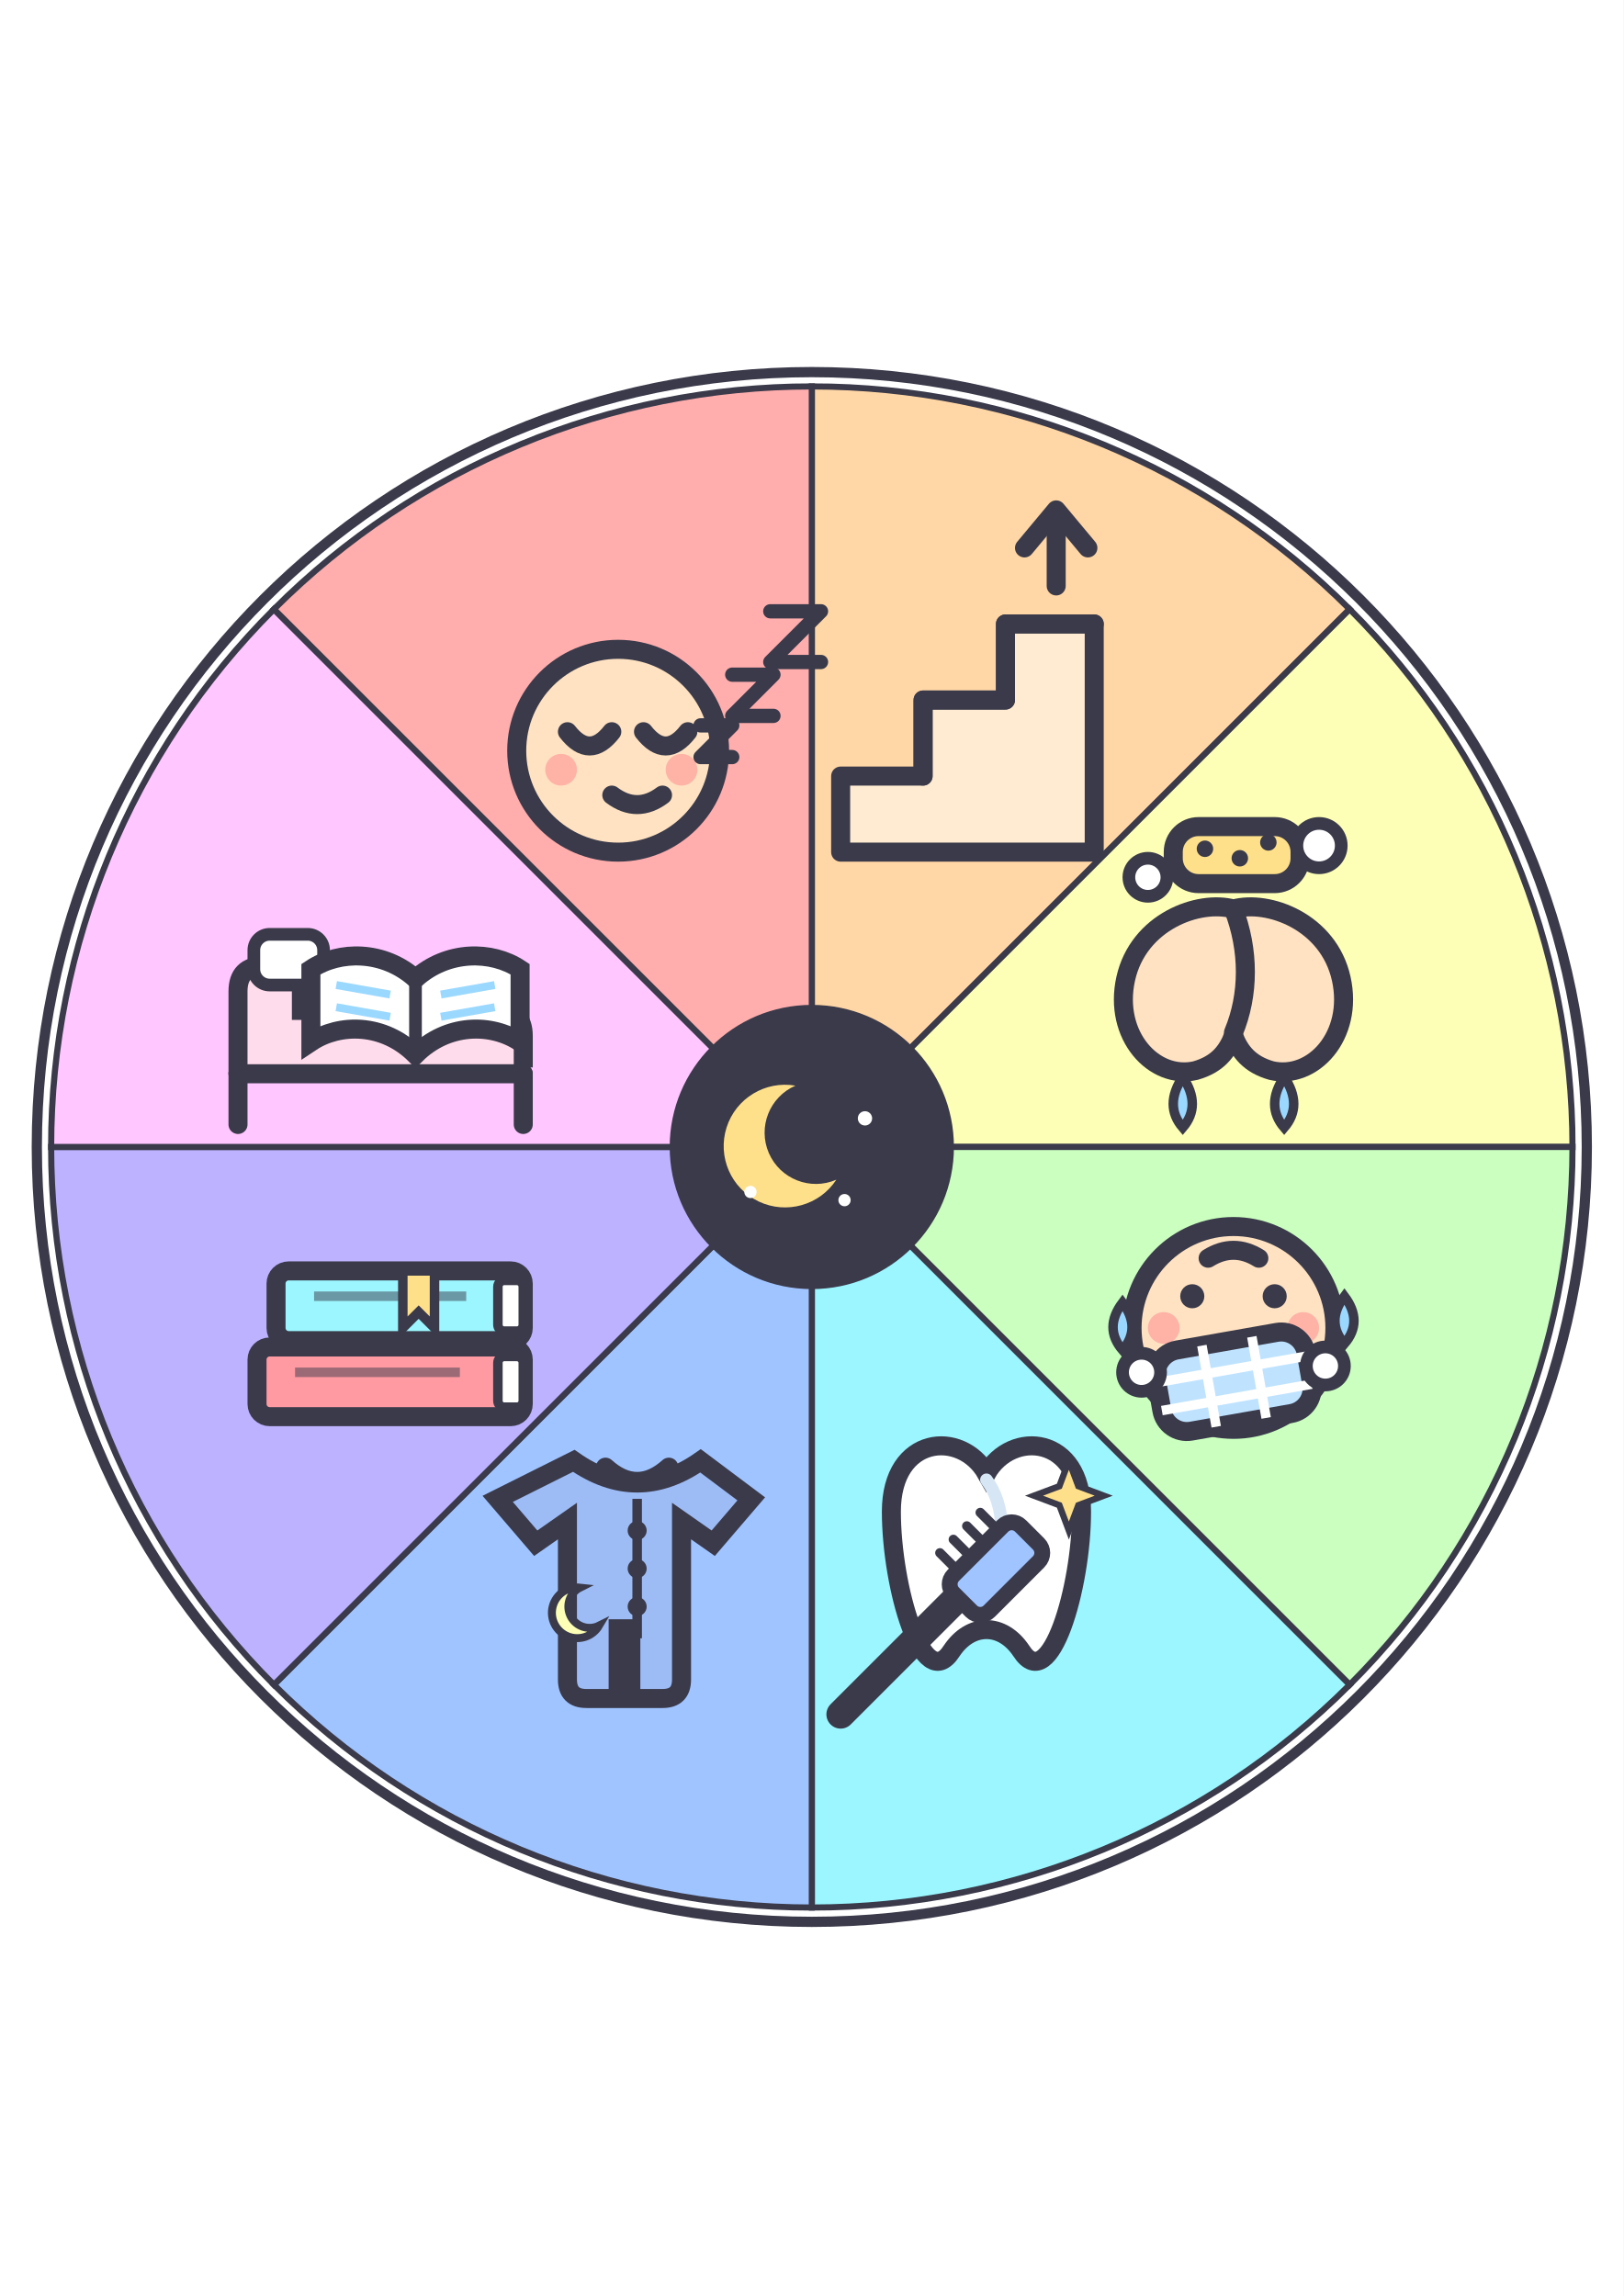
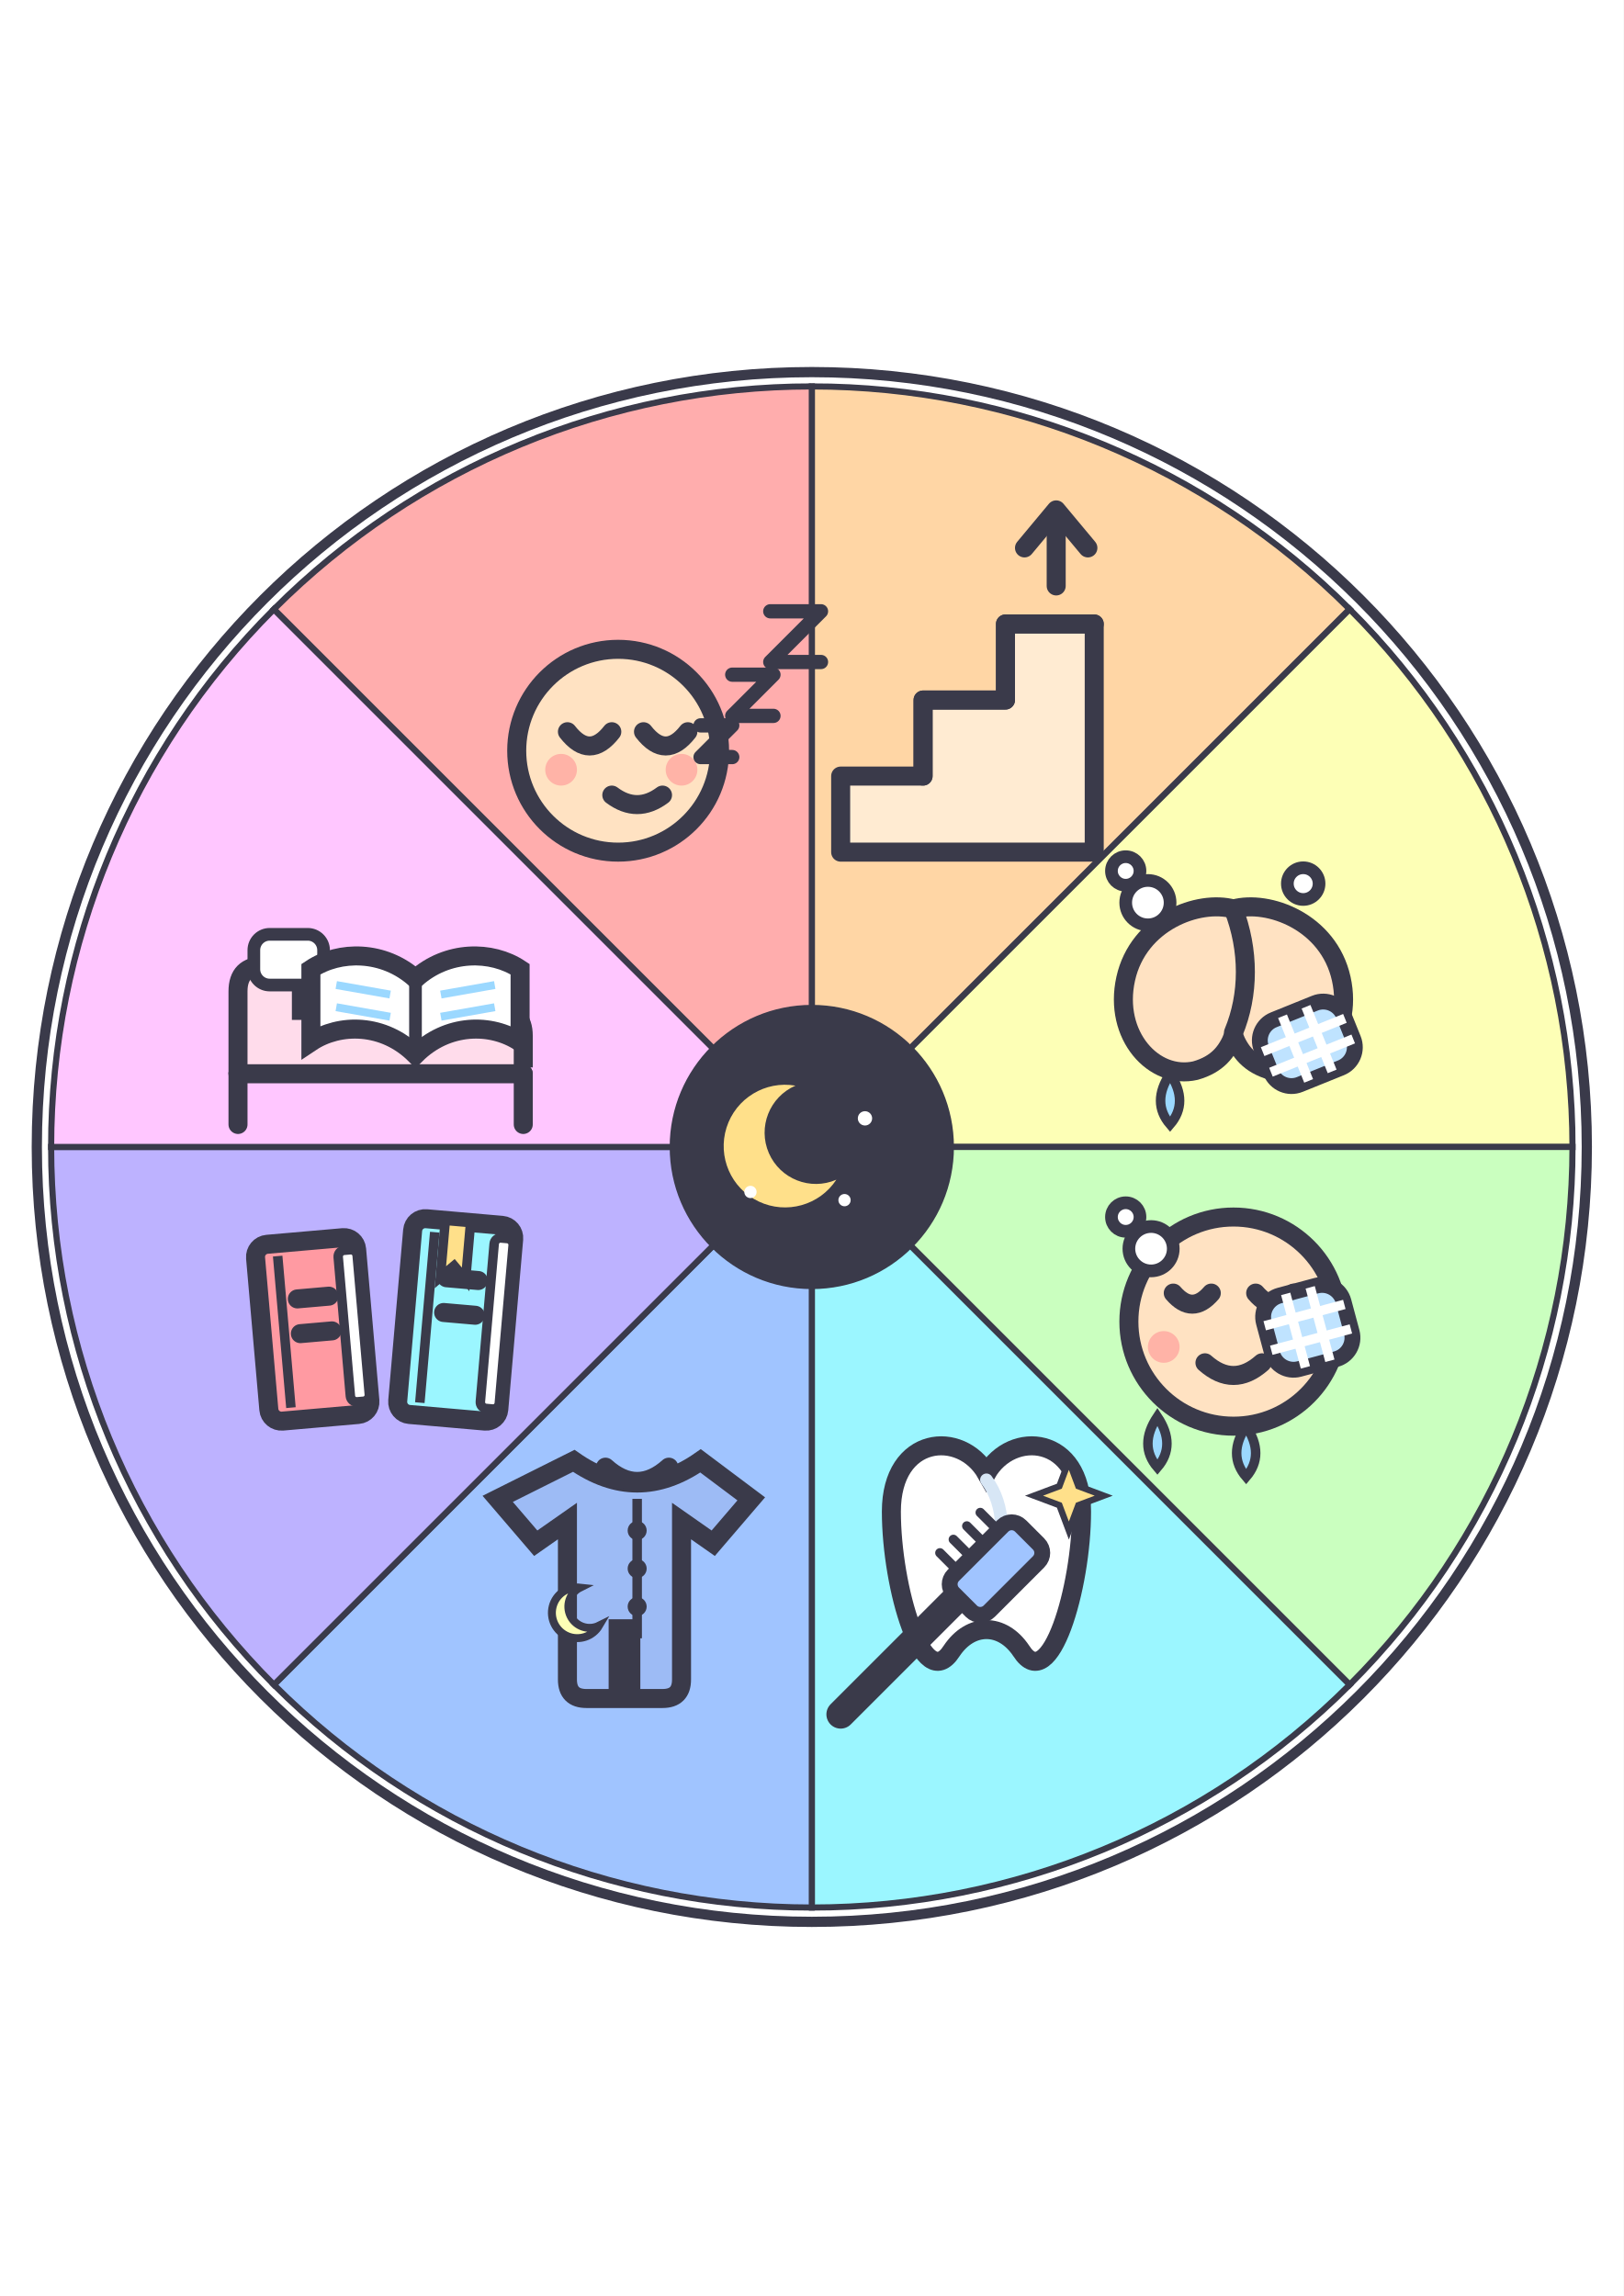
<svg xmlns="http://www.w3.org/2000/svg" width="794" height="1123" viewBox="0 0 794 1123" font-family="DejaVu Sans">
  <rect width="794" height="1123" fill="#FFFFFF" />
  <circle cx="397" cy="561" r="379" fill="#fff" stroke="#3A3A4A" stroke-width="5" />
  <path d="M 397.00 561.00 L 397.00 189.00 A 372.00 372.00 0 0 1 660.04 297.96 Z" fill="#FFD6A5" stroke="#3A3A4A" stroke-width="3" />
  <g transform="translate(482.41,354.79) scale(1.55)">
    <path d="M -46 40 L -46 16 L -20 16 L -20 -8 L 6 -8 L 6 -32 L 34 -32 L 34 40 Z" fill="#FFEBD2" stroke="#3A3A4A" stroke-width="6" stroke-linejoin="round" />
    <polyline points="-20,16 -20,-8 6,-8 6,-32 34,-32" fill="none" stroke="#3A3A4A" stroke-width="6" stroke-linecap="round" stroke-linejoin="round" />
    <line x1="22" y1="-44" x2="22" y2="-66" fill="none" stroke="#3A3A4A" stroke-width="6" stroke-linecap="round" stroke-linejoin="round" />
    <polyline points="12,-56 22,-68 32,-56" fill="none" stroke="#3A3A4A" stroke-width="6" stroke-linecap="round" stroke-linejoin="round" />
  </g>
  <path d="M 397.00 561.00 L 660.04 297.96 A 372.00 372.00 0 0 1 769.00 561.00 Z" fill="#FDFFB6" stroke="#3A3A4A" stroke-width="3" />
  <g transform="translate(603.21,475.59) scale(1.55)">
    <path d="M 0 -20 C -11 -23 -30 -16 -34 2 C -38 20 -25 34 -12 31 C -5 29 -2 25 0 20 C 2 25 5 29 12 31 C 25 34 38 20 34 2 C 30 -16 11 -23 0 -20 Z" fill="#FFE2C2" stroke="#3A3A4A" stroke-width="6" />
    <path d="M 0 -20 C 5 -7 5 7 0 19" fill="none" stroke="#3A3A4A" stroke-width="6" stroke-linecap="round" stroke-linejoin="round" />
-     <rect x="-19" y="-46" width="40" height="18" rx="8" fill="#FFE08A" stroke="#3A3A4A" stroke-width="6" />
-     <circle cx="-9" cy="-39" r="2.6" fill="#3A3A4A" />
-     <circle cx="2" cy="-36" r="2.6" fill="#3A3A4A" />
-     <circle cx="11" cy="-41" r="2.6" fill="#3A3A4A" />
-     <circle cx="27" cy="-40" r="7" fill="#fff" stroke="#3A3A4A" stroke-width="4" />
-     <circle cx="-27" cy="-30" r="6" fill="#fff" stroke="#3A3A4A" stroke-width="4" />
-     <path d="M -16 33 q 6 9 0 16 q -6 -7 0 -16 Z" fill="#9BD8FF" stroke="#3A3A4A" stroke-width="3" />
-     <path d="M 16 33 q 6 9 0 16 q -6 -7 0 -16 Z" fill="#9BD8FF" stroke="#3A3A4A" stroke-width="3" />
+     <g transform="rotate(-22 22 22)">
+       <rect x="9" y="12" width="28" height="22" rx="7" fill="#BFE3FF" stroke="#3A3A4A" stroke-width="5" />
+       <line x1="9" y1="20" x2="37" y2="20" stroke="#fff" stroke-width="3" />
+       <line x1="9" y1="27" x2="37" y2="27" stroke="#fff" stroke-width="3" />
+       <line x1="19" y1="12" x2="19" y2="34" stroke="#fff" stroke-width="3" />
+       <line x1="27" y1="12" x2="27" y2="34" stroke="#fff" stroke-width="3" />
+     </g>
+     <circle cx="-27" cy="-22" r="7" fill="#fff" stroke="#3A3A4A" stroke-width="4" />
+     <circle cx="-34" cy="-32" r="4.5" fill="#fff" stroke="#3A3A4A" stroke-width="4" />
+     <circle cx="22" cy="-28" r="5" fill="#fff" stroke="#3A3A4A" stroke-width="4" />
+     <path d="M -20 32 q 6 9 0 16 q -6 -7 0 -16 Z" fill="#9BD8FF" stroke="#3A3A4A" stroke-width="3" />
  </g>
  <path d="M 397.00 561.00 L 769.00 561.00 A 372.00 372.00 0 0 1 660.04 824.04 Z" fill="#CAFFBF" stroke="#3A3A4A" stroke-width="3" />
  <g transform="translate(603.21,646.41) scale(1.55)">
-     <circle cx="0" cy="2" r="32" fill="#FFE2C2" stroke="#3A3A4A" stroke-width="6" />
-     <circle cx="-13" cy="-8" r="3.8" fill="#3A3A4A" />
-     <circle cx="13" cy="-8" r="3.8" fill="#3A3A4A" />
-     <path d="M -8 -20 q 8 -5 16 0" fill="none" stroke="#3A3A4A" stroke-width="6" stroke-linecap="round" stroke-linejoin="round" />
-     <circle cx="-22" cy="2" r="5" fill="#FFB3A7" />
-     <circle cx="22" cy="2" r="5" fill="#FFB3A7" />
-     <g transform="rotate(-10 0 18)">
-       <rect x="-24" y="6" width="48" height="26" rx="8" fill="#BFE3FF" stroke="#3A3A4A" stroke-width="6" />
-       <line x1="-24" y1="15" x2="24" y2="15" stroke="#fff" stroke-width="3" />
-       <line x1="-24" y1="24" x2="24" y2="24" stroke="#fff" stroke-width="3" />
-       <line x1="-8" y1="6" x2="-8" y2="32" stroke="#fff" stroke-width="3" />
-       <line x1="8" y1="6" x2="8" y2="32" stroke="#fff" stroke-width="3" />
+     <circle cx="0" cy="0" r="33" fill="#FFE2C2" stroke="#3A3A4A" stroke-width="6" />
+     <path d="M -19 -9 q 6 7 12 0" fill="none" stroke="#3A3A4A" stroke-width="6" stroke-linecap="round" stroke-linejoin="round" />
+     <path d="M 7 -9 q 6 7 12 0" fill="none" stroke="#3A3A4A" stroke-width="6" stroke-linecap="round" stroke-linejoin="round" />
+     <circle cx="-22" cy="8" r="5" fill="#FFB3A7" />
+     <circle cx="22" cy="8" r="5" fill="#FFB3A7" />
+     <path d="M -9 13 q 9 8 18 0" fill="none" stroke="#3A3A4A" stroke-width="6" stroke-linecap="round" stroke-linejoin="round" />
+     <g transform="rotate(-15 23 4)">
+       <rect x="11" y="-10" width="26" height="24" rx="7" fill="#BFE3FF" stroke="#3A3A4A" stroke-width="5" />
+       <line x1="11" y1="-2" x2="37" y2="-2" stroke="#fff" stroke-width="3" />
+       <line x1="11" y1="6" x2="37" y2="6" stroke="#fff" stroke-width="3" />
+       <line x1="20" y1="-10" x2="20" y2="14" stroke="#fff" stroke-width="3" />
+       <line x1="28" y1="-10" x2="28" y2="14" stroke="#fff" stroke-width="3" />
    </g>
-     <circle cx="-29" cy="16" r="6" fill="#fff" stroke="#3A3A4A" stroke-width="4" />
-     <circle cx="29" cy="14" r="6" fill="#fff" stroke="#3A3A4A" stroke-width="4" />
-     <path d="M -35 -6 q 6 8 0 15 q -6 -7 0 -15 Z" fill="#9BD8FF" stroke="#3A3A4A" stroke-width="3" />
-     <path d="M 35 -8 q 6 8 0 15 q -6 -7 0 -15 Z" fill="#9BD8FF" stroke="#3A3A4A" stroke-width="3" />
+     <circle cx="-26" cy="-23" r="7" fill="#fff" stroke="#3A3A4A" stroke-width="4" />
+     <circle cx="-34" cy="-33" r="4.5" fill="#fff" stroke="#3A3A4A" stroke-width="4" />
+     <path d="M -24 30 q 6 9 0 16 q -6 -7 0 -16 Z" fill="#9BD8FF" stroke="#3A3A4A" stroke-width="3" />
+     <path d="M 4 33 q 6 9 0 16 q -6 -7 0 -16 Z" fill="#9BD8FF" stroke="#3A3A4A" stroke-width="3" />
  </g>
  <path d="M 397.00 561.00 L 660.04 824.04 A 372.00 372.00 0 0 1 397.00 933.00 Z" fill="#9BF6FF" stroke="#3A3A4A" stroke-width="3" />
  <g transform="translate(482.41,767.21) scale(1.55)">
    <path d="M -30 -18 C -30 -42 -8 -44 0 -30 C 8 -44 30 -42 30 -18 C 30 6 20 40 11 26 C 5 17 -5 17 -11 26 C -20 40 -30 6 -30 -18 Z" fill="#fff" stroke="#3A3A4A" stroke-width="6" />
    <path d="M 0 -28 C 6 -20 6 -8 2 2" fill="none" stroke="#D7E6F5" stroke-width="4" stroke-linecap="round" />
    <line x1="-46" y1="46" x2="-10" y2="10" stroke="#3A3A4A" stroke-width="9" stroke-linecap="round" />
    <rect x="-12" y="-8" width="30" height="16" rx="4" transform="rotate(-45 3 0)" fill="#A0C4FF" stroke="#3A3A4A" stroke-width="5" />
    <g transform="rotate(-45 3 0)">
      <line x1="-6" y1="-8" x2="-6" y2="-16" stroke="#3A3A4A" stroke-width="3" stroke-linecap="round" />
      <line x1="0" y1="-8" x2="0" y2="-16" stroke="#3A3A4A" stroke-width="3" stroke-linecap="round" />
      <line x1="6" y1="-8" x2="6" y2="-16" stroke="#3A3A4A" stroke-width="3" stroke-linecap="round" />
      <line x1="12" y1="-8" x2="12" y2="-16" stroke="#3A3A4A" stroke-width="3" stroke-linecap="round" />
    </g>
    <path d="M 26 -34 l 3 8 l 8 3 l -8 3 l -3 8 l -3 -8 l -8 -3 l 8 -3 Z" fill="#FFE08A" stroke="#3A3A4A" stroke-width="2" />
  </g>
  <path d="M 397.00 561.00 L 397.00 933.00 A 372.00 372.00 0 0 1 133.96 824.04 Z" fill="#A0C4FF" stroke="#3A3A4A" stroke-width="3" />
  <g transform="translate(311.59,767.21) scale(1.55)">
    <path d="M -20 -34 q 20 14 40 0 l 16 12 l -12 14 l -10 -7 l 0 50 q 0 6 -6 6 l -10 0 0 -22 -4 0 0 22 -10 0 q -6 0 -6 -6 l 0 -50 l -10 7 l -12 -14 Z" fill="#9DBBF5" stroke="#3A3A4A" stroke-width="6" />
    <path d="M -10 -32 q 10 9 20 0" fill="none" stroke="#3A3A4A" stroke-width="6" stroke-linecap="round" stroke-linejoin="round" />
    <line x1="0" y1="-22" x2="0" y2="22" stroke="#3A3A4A" stroke-width="3" />
    <circle cx="0" cy="-12" r="3" fill="#3A3A4A" />
    <circle cx="0" cy="0" r="3" fill="#3A3A4A" />
    <circle cx="0" cy="12" r="3" fill="#3A3A4A" />
    <path d="M -18 6 a 8 8 0 1 0 6 12 a 6.5 6.5 0 1 1 -6 -12 Z" fill="#FDFFB6" stroke="#3A3A4A" stroke-width="2.5" />
  </g>
  <path d="M 397.00 561.00 L 133.96 824.04 A 372.00 372.00 0 0 1 25.00 561.00 Z" fill="#BDB2FF" stroke="#3A3A4A" stroke-width="3" />
  <g transform="translate(190.79,646.41) scale(1.55)">
-     <rect x="-42" y="8" width="84" height="22" rx="4" fill="#FF9AA2" stroke="#3A3A4A" stroke-width="6" />
-     <rect x="34" y="11" width="8" height="16" rx="2" fill="#fff" stroke="#3A3A4A" stroke-width="3" />
-     <line x1="-30" y1="16" x2="22" y2="16" stroke="#3A3A4A" stroke-width="3" opacity="0.5" />
-     <rect x="-36" y="-16" width="78" height="22" rx="4" fill="#9BF6FF" stroke="#3A3A4A" stroke-width="6" />
-     <rect x="34" y="-13" width="8" height="16" rx="2" fill="#fff" stroke="#3A3A4A" stroke-width="3" />
-     <line x1="-24" y1="-8" x2="24" y2="-8" stroke="#3A3A4A" stroke-width="3" opacity="0.5" />
-     <path d="M 14 -16 l 0 18 l -5 -5 l -5 5 l 0 -18 Z" fill="#FFE08A" stroke="#3A3A4A" stroke-width="3" />
+     <g transform="rotate(-5 -18 30)">
+       <rect x="-38" y="-26" width="32" height="56" rx="4" fill="#FF9AA2" stroke="#3A3A4A" stroke-width="6" />
+       <line x1="-31" y1="-22" x2="-31" y2="26" stroke="#3A3A4A" stroke-width="3" />
+       <rect x="-12" y="-22" width="6" height="48" rx="2" fill="#fff" stroke="#3A3A4A" stroke-width="3" />
+       <line x1="-26" y1="-8" x2="-16" y2="-8" fill="none" stroke="#3A3A4A" stroke-width="6" stroke-linecap="round" stroke-linejoin="round" />
+       <line x1="-26" y1="3" x2="-16" y2="3" fill="none" stroke="#3A3A4A" stroke-width="6" stroke-linecap="round" stroke-linejoin="round" />
+     </g>
+     <g transform="rotate(5 14 30)">
+       <rect x="2" y="-32" width="32" height="62" rx="4" fill="#9BF6FF" stroke="#3A3A4A" stroke-width="6" />
+       <line x1="9" y1="-28" x2="9" y2="26" stroke="#3A3A4A" stroke-width="3" />
+       <rect x="28" y="-28" width="6" height="54" rx="2" fill="#fff" stroke="#3A3A4A" stroke-width="3" />
+       <line x1="14" y1="-14" x2="24" y2="-14" fill="none" stroke="#3A3A4A" stroke-width="6" stroke-linecap="round" stroke-linejoin="round" />
+       <line x1="14" y1="-3" x2="24" y2="-3" fill="none" stroke="#3A3A4A" stroke-width="6" stroke-linecap="round" stroke-linejoin="round" />
+       <path d="M 20 -32 l 0 18 l -4 -4 l -4 4 l 0 -18 Z" fill="#FFE08A" stroke="#3A3A4A" stroke-width="3" />
+     </g>
  </g>
  <path d="M 397.00 561.00 L 25.00 561.00 A 372.00 372.00 0 0 1 133.96 297.96 Z" fill="#FFC6FF" stroke="#3A3A4A" stroke-width="3" />
  <g transform="translate(190.79,475.59) scale(1.55)">
    <path d="M -48 32 l 0 -26 q 0 -8 8 -8 l 6 0 q 6 0 6 6 l 0 8 l 62 0 q 8 0 8 8 l 0 10" fill="#FFDCEB" stroke="#3A3A4A" stroke-width="6" />
    <line x1="-48" y1="32" x2="-48" y2="48" fill="none" stroke="#3A3A4A" stroke-width="6" stroke-linecap="round" stroke-linejoin="round" />
    <line x1="42" y1="32" x2="42" y2="48" fill="none" stroke="#3A3A4A" stroke-width="6" stroke-linecap="round" stroke-linejoin="round" />
    <line x1="-48" y1="32" x2="42" y2="32" fill="none" stroke="#3A3A4A" stroke-width="6" stroke-linecap="round" stroke-linejoin="round" />
    <rect x="-43" y="-12" width="22" height="16" rx="5" fill="#fff" stroke="#3A3A4A" stroke-width="4" />
    <g transform="translate(8 -2)">
      <path d="M 0 4 C -10 -5 -24 -5 -33 1 L -33 24 C -24 18 -10 18 0 28 C 10 18 24 18 33 24 L 33 1 C 24 -5 10 -5 0 4 Z" fill="#fff" stroke="#3A3A4A" stroke-width="6" />
      <line x1="0" y1="4" x2="0" y2="28" stroke="#3A3A4A" stroke-width="4" />
      <line x1="-25" y1="6" x2="-8" y2="9" stroke="#9BD8FF" stroke-width="2.5" />
      <line x1="-25" y1="13" x2="-8" y2="16" stroke="#9BD8FF" stroke-width="2.5" />
      <line x1="8" y1="9" x2="25" y2="6" stroke="#9BD8FF" stroke-width="2.5" />
      <line x1="8" y1="16" x2="25" y2="13" stroke="#9BD8FF" stroke-width="2.5" />
    </g>
  </g>
  <path d="M 397.00 561.00 L 133.96 297.96 A 372.00 372.00 0 0 1 397.00 189.00 Z" fill="#FFADAD" stroke="#3A3A4A" stroke-width="3" />
  <g transform="translate(311.59,354.79) scale(1.55)">
    <circle cx="-6" cy="8" r="32" fill="#FFE2C2" stroke="#3A3A4A" stroke-width="6" />
    <path d="M -22 2 q 7 9 14 0" fill="none" stroke="#3A3A4A" stroke-width="6" stroke-linecap="round" stroke-linejoin="round" />
    <path d="M 2 2 q 7 9 14 0" fill="none" stroke="#3A3A4A" stroke-width="6" stroke-linecap="round" stroke-linejoin="round" />
    <circle cx="-24" cy="14" r="5" fill="#FFB3A7" />
    <circle cx="14" cy="14" r="5" fill="#FFB3A7" />
    <path d="M -8 22 q 8 6 16 0" fill="none" stroke="#3A3A4A" stroke-width="6" stroke-linecap="round" stroke-linejoin="round" />
    <polyline points="20,0 30,0 20,10 30,10" fill="none" stroke="#3A3A4A" stroke-width="4.5" stroke-linecap="round" stroke-linejoin="round" />
    <polyline points="30,-16 43,-16 30,-3 43,-3" fill="none" stroke="#3A3A4A" stroke-width="4.5" stroke-linecap="round" stroke-linejoin="round" />
    <polyline points="42,-36 58,-36 42,-20 58,-20" fill="none" stroke="#3A3A4A" stroke-width="4.5" stroke-linecap="round" stroke-linejoin="round" />
  </g>
  <circle cx="397" cy="561" r="68" fill="#3A3A4A" stroke="#3A3A4A" stroke-width="3" />
  <path d="M 389 531 a 30 30 0 1 0 20 46 a 24 24 0 1 1 -20 -46 Z" fill="#FFE08A" />
  <circle cx="423" cy="547" r="3.5" fill="#fff" />
  <circle cx="413" cy="587" r="3" fill="#fff" />
  <circle cx="367" cy="583" r="3" fill="#fff" />
</svg>
